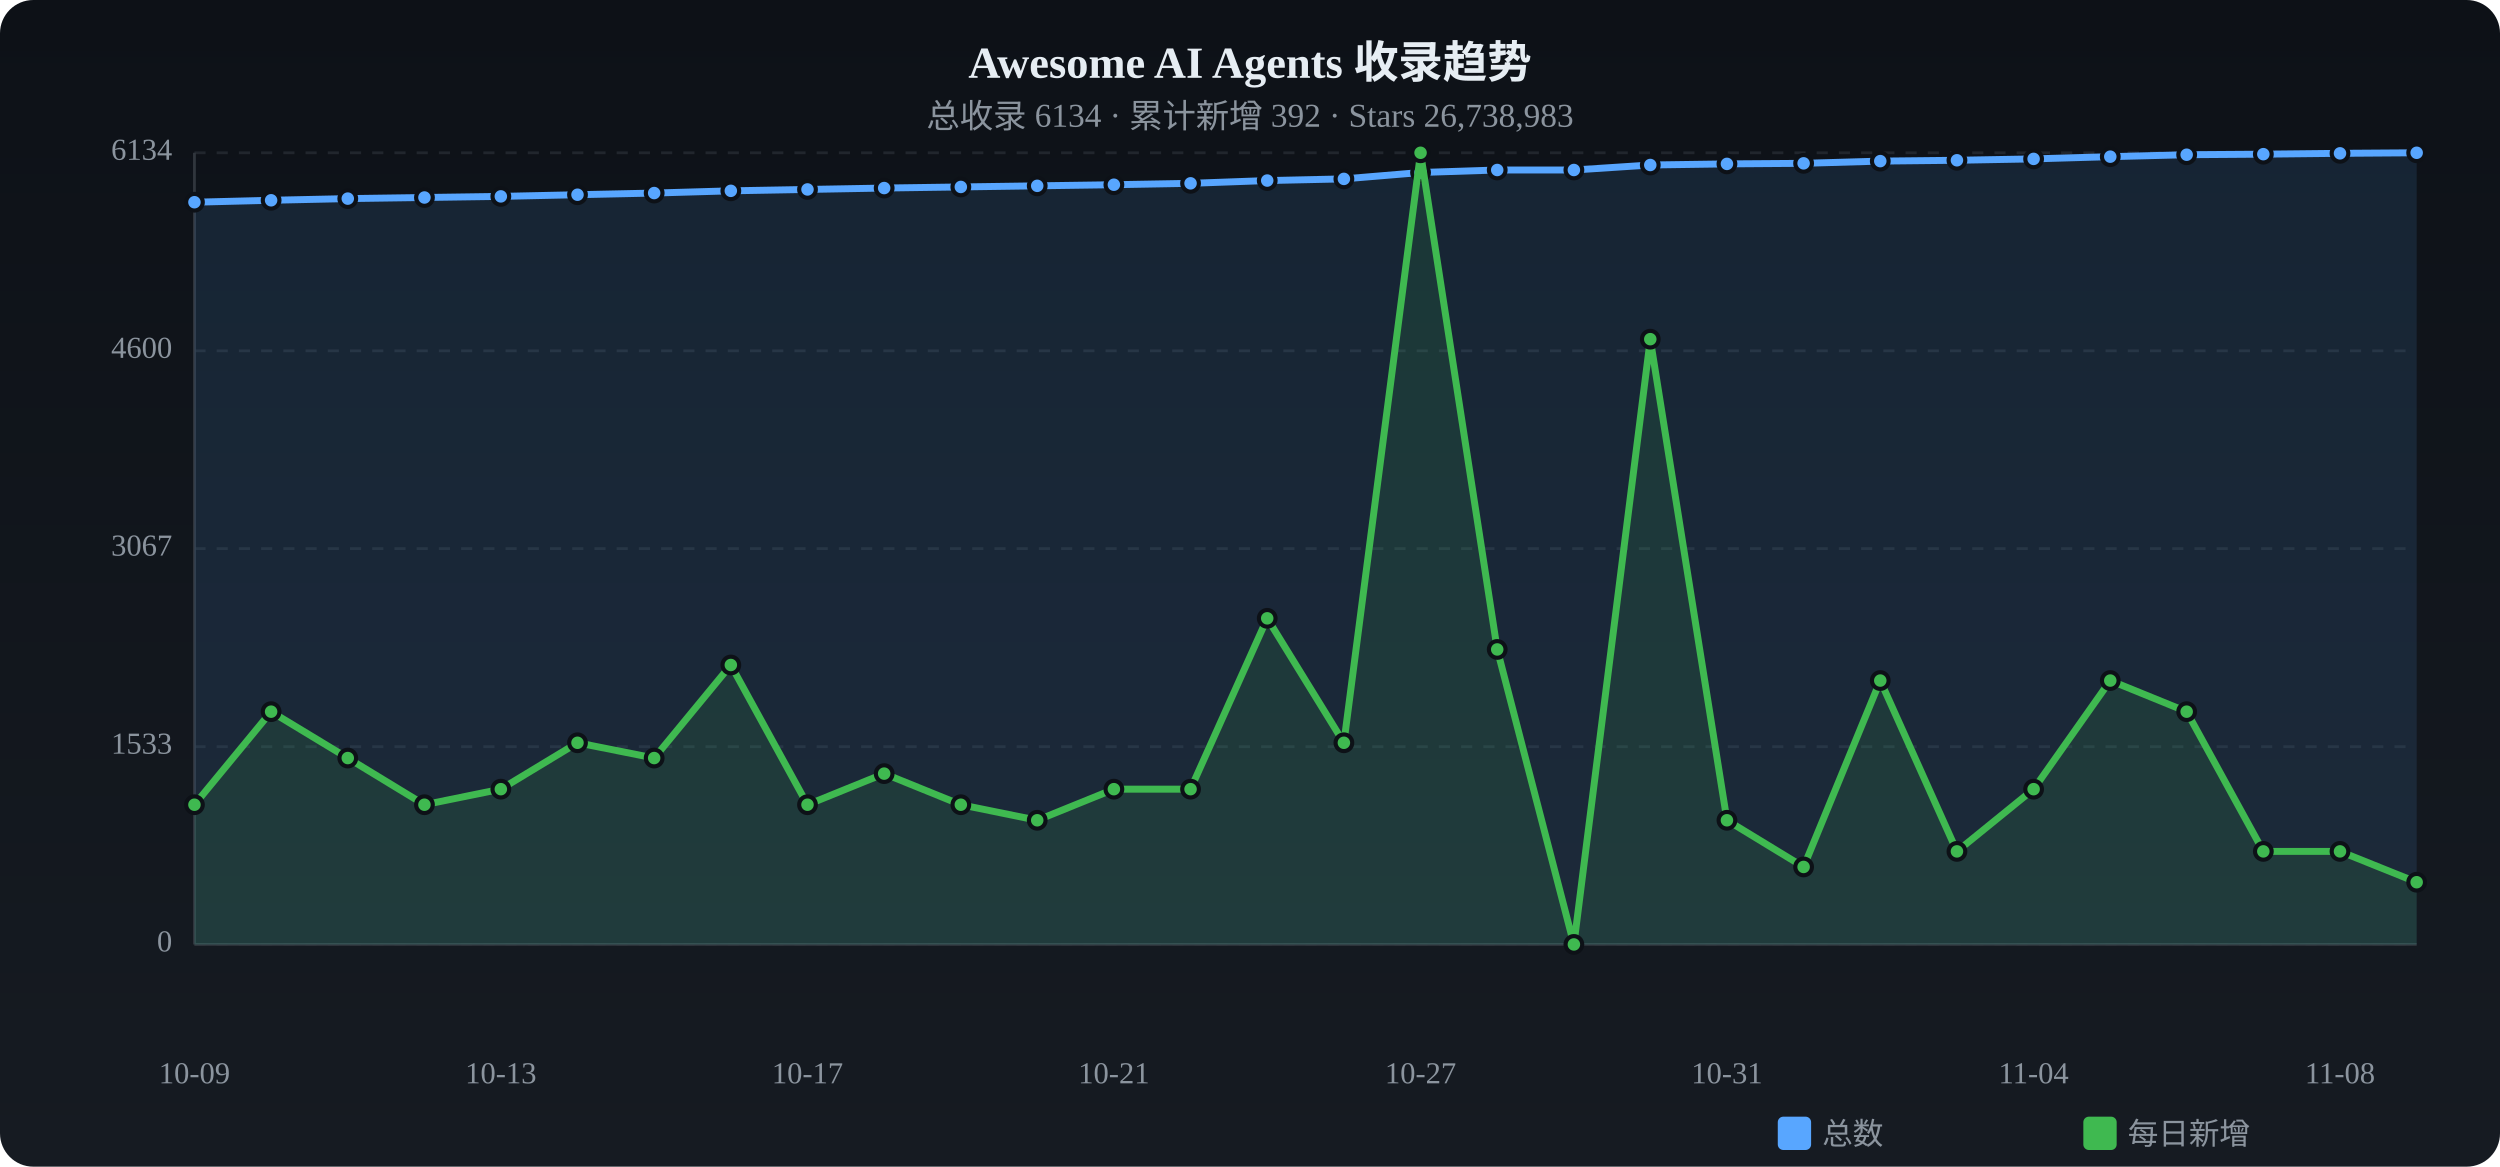
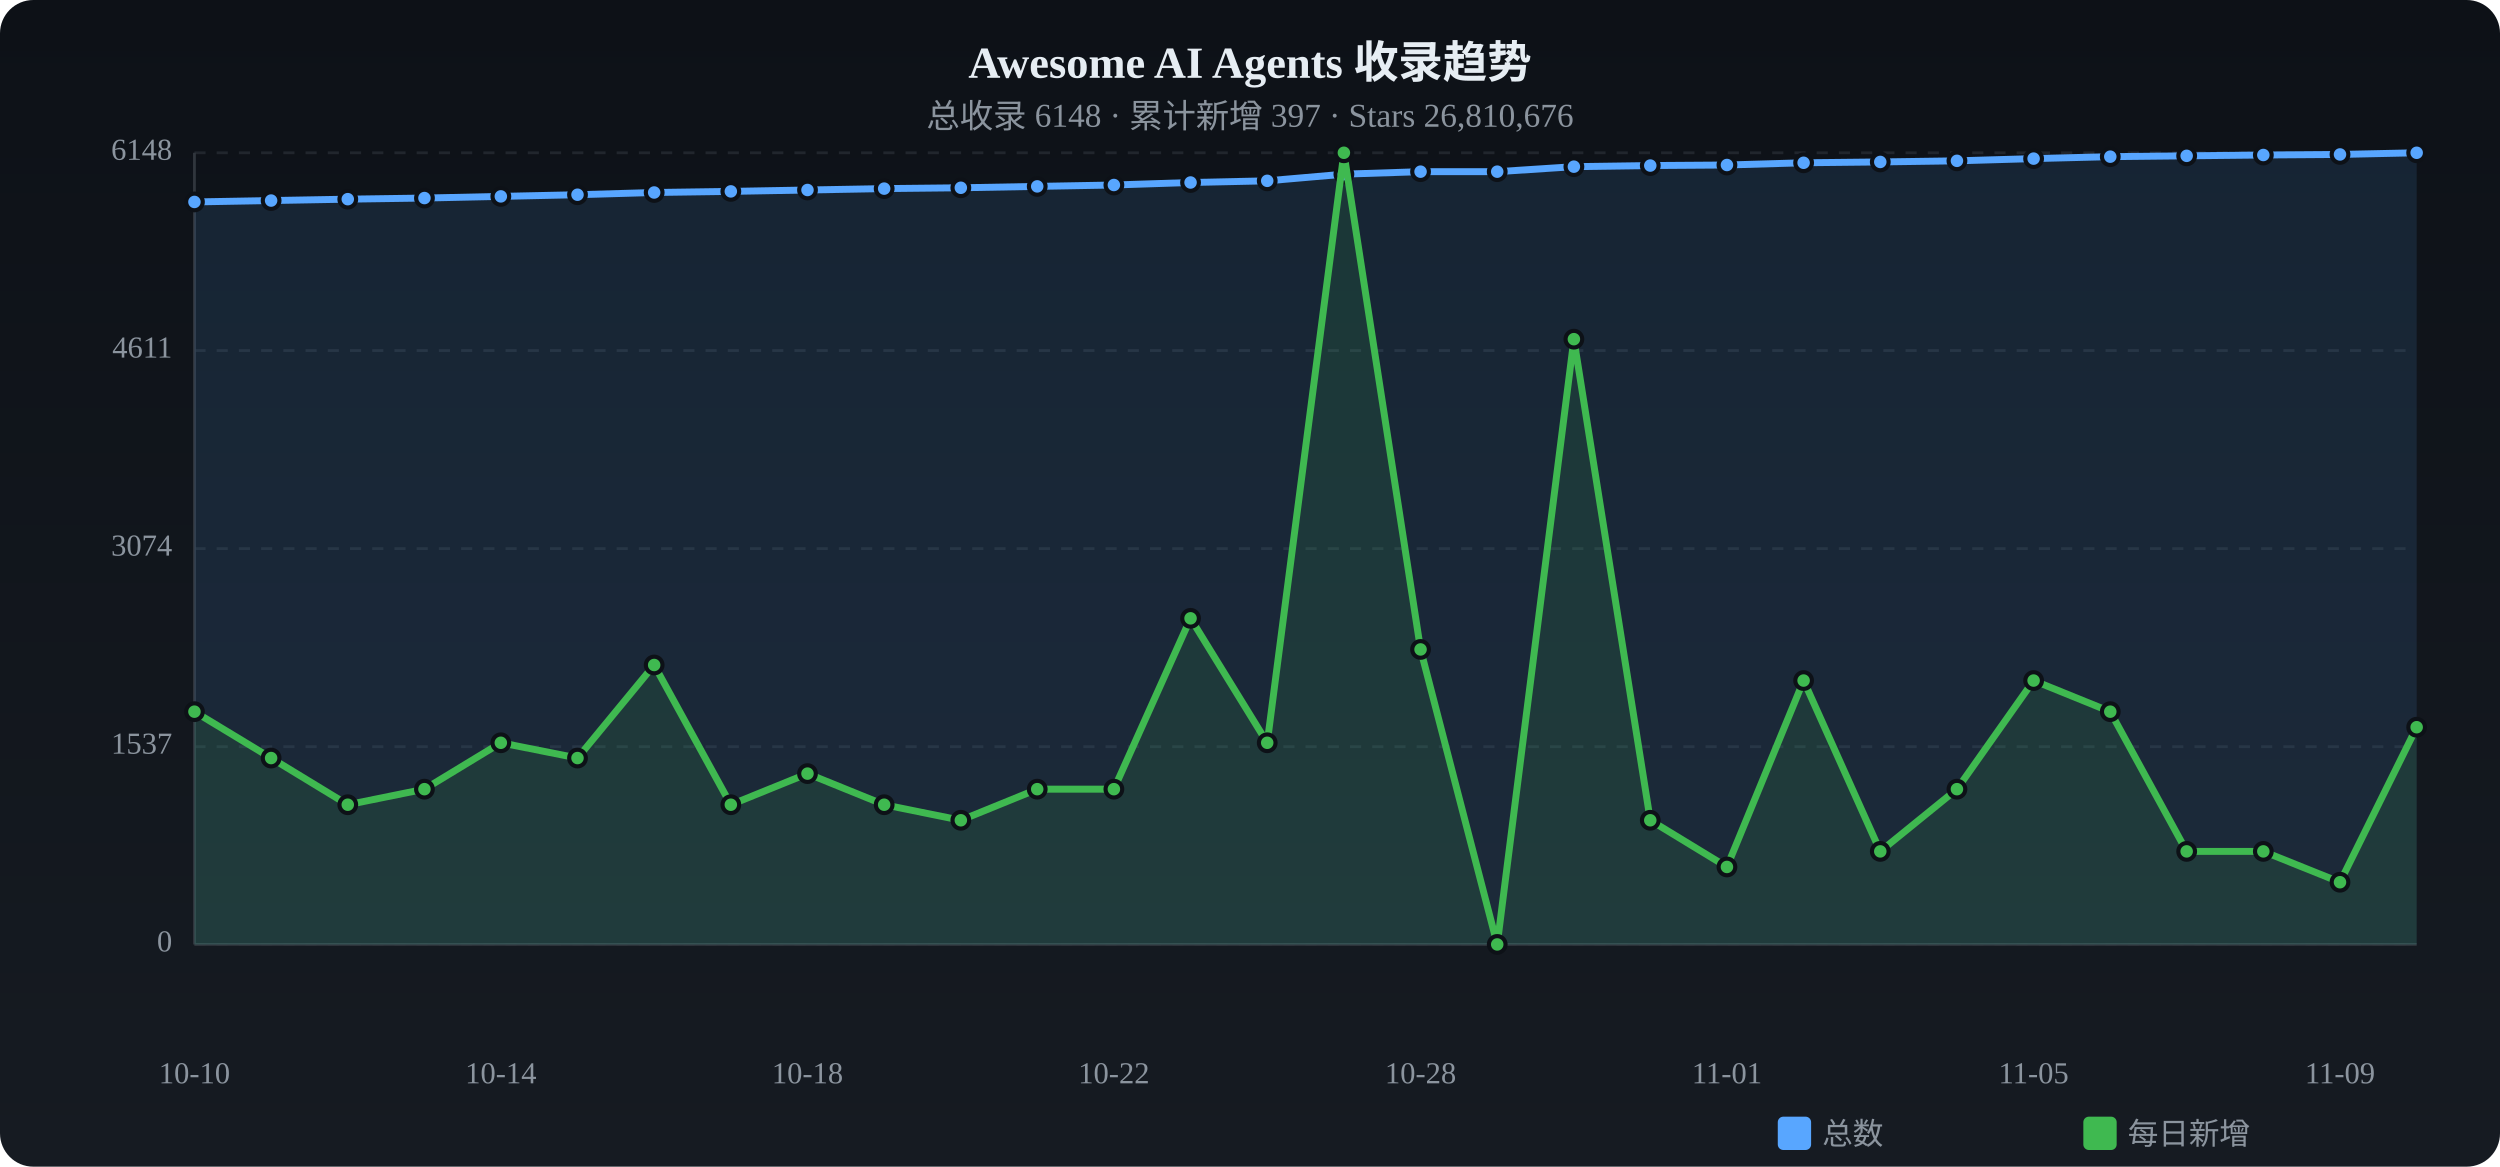
<svg xmlns="http://www.w3.org/2000/svg" viewBox="0 0 900 420" width="900" height="420">
  <defs>
    <linearGradient id="tbg" x1="0%" y1="0%" x2="0%" y2="100%">
      <stop offset="0%" stop-color="#0d1117" />
      <stop offset="100%" stop-color="#161b22" />
    </linearGradient>
  </defs>
  <rect width="900" height="420" rx="12" fill="url(#tbg)" />
  <text x="450.0" y="28" text-anchor="middle" fill="#e6edf3" font-size="16" font-weight="bold">Awesome AI Agents 收录趋势</text>
-   <text x="450.0" y="46" text-anchor="middle" fill="#8b949e" font-size="12">总收录 6134 · 累计新增 392 · Stars 26,738,983</text>
+   <text x="450.0" y="46" text-anchor="middle" fill="#8b949e" font-size="12">总收录 6148 · 累计新增 397 · Stars 26,810,676</text>
  <text x="62" y="340.0" text-anchor="end" fill="#8b949e" font-size="11" dominant-baseline="middle">0</text>
  <line x1="70" y1="340.0" x2="870" y2="340.0" stroke="#21262d" stroke-dasharray="4 4" />
-   <text x="62" y="268.8" text-anchor="end" fill="#8b949e" font-size="11" dominant-baseline="middle">1533</text>
+   <text x="62" y="268.8" text-anchor="end" fill="#8b949e" font-size="11" dominant-baseline="middle">1537</text>
  <line x1="70" y1="268.8" x2="870" y2="268.8" stroke="#21262d" stroke-dasharray="4 4" />
-   <text x="62" y="197.5" text-anchor="end" fill="#8b949e" font-size="11" dominant-baseline="middle">3067</text>
+   <text x="62" y="197.5" text-anchor="end" fill="#8b949e" font-size="11" dominant-baseline="middle">3074</text>
  <line x1="70" y1="197.5" x2="870" y2="197.5" stroke="#21262d" stroke-dasharray="4 4" />
-   <text x="62" y="126.3" text-anchor="end" fill="#8b949e" font-size="11" dominant-baseline="middle">4600</text>
-   <line x1="70" y1="126.3" x2="870" y2="126.3" stroke="#21262d" stroke-dasharray="4 4" />
-   <text x="62" y="55.0" text-anchor="end" fill="#8b949e" font-size="11" dominant-baseline="middle">6134</text>
+   <text x="62" y="126.2" text-anchor="end" fill="#8b949e" font-size="11" dominant-baseline="middle">4611</text>
+   <line x1="70" y1="126.2" x2="870" y2="126.2" stroke="#21262d" stroke-dasharray="4 4" />
+   <text x="62" y="55.0" text-anchor="end" fill="#8b949e" font-size="11" dominant-baseline="middle">6148</text>
  <line x1="70" y1="55.0" x2="870" y2="55.0" stroke="#21262d" stroke-dasharray="4 4" />
  <line x1="70" y1="55" x2="70" y2="340" stroke="#30363d" />
  <line x1="70" y1="340" x2="870" y2="340" stroke="#30363d" />
-   <path d="M70.0,72.8 L97.6,72.1 L125.2,71.5 L152.8,71.1 L180.3,70.7 L207.9,70.1 L235.5,69.5 L263.1,68.7 L290.7,68.2 L318.3,67.7 L345.9,67.3 L373.4,66.9 L401.0,66.5 L428.6,66.0 L456.2,65.0 L483.8,64.4 L511.4,62.1 L539.0,61.2 L566.6,61.2 L594.1,59.4 L621.7,59.0 L649.3,58.8 L676.9,58.0 L704.5,57.7 L732.1,57.2 L759.7,56.4 L787.2,55.7 L814.8,55.5 L842.4,55.2 L870.0,55.0 L870.0,340 L70.0,340 Z" fill="#58a6ff" opacity="0.12" />
-   <polyline points="70.0,72.8 97.6,72.1 125.2,71.5 152.8,71.1 180.3,70.7 207.9,70.1 235.5,69.5 263.1,68.7 290.7,68.2 318.3,67.7 345.9,67.3 373.4,66.9 401.0,66.5 428.6,66.0 456.2,65.0 483.8,64.4 511.4,62.1 539.0,61.2 566.6,61.2 594.1,59.4 621.7,59.0 649.3,58.8 676.9,58.0 704.5,57.7 732.1,57.2 759.7,56.4 787.2,55.7 814.8,55.5 842.4,55.2 870.0,55.0" fill="none" stroke="#58a6ff" stroke-width="2.5" stroke-linecap="round" stroke-linejoin="round" />
-   <circle cx="70.0" cy="72.8" r="3" fill="#58a6ff" stroke="#0d1117" stroke-width="1.5" />
-   <circle cx="97.6" cy="72.1" r="3" fill="#58a6ff" stroke="#0d1117" stroke-width="1.5" />
-   <circle cx="125.2" cy="71.5" r="3" fill="#58a6ff" stroke="#0d1117" stroke-width="1.5" />
-   <circle cx="152.8" cy="71.1" r="3" fill="#58a6ff" stroke="#0d1117" stroke-width="1.5" />
+   <path d="M70.0,72.7 L97.6,72.2 L125.2,71.7 L152.8,71.3 L180.3,70.7 L207.9,70.1 L235.5,69.3 L263.1,68.9 L290.7,68.4 L318.3,67.9 L345.9,67.6 L373.4,67.1 L401.0,66.6 L428.6,65.7 L456.2,65.1 L483.8,62.7 L511.4,61.8 L539.0,61.8 L566.6,60.0 L594.1,59.6 L621.7,59.4 L649.3,58.6 L676.9,58.3 L704.5,57.9 L732.1,57.1 L759.7,56.4 L787.2,56.1 L814.8,55.8 L842.4,55.6 L870.0,55.0 L870.0,340 L70.0,340 Z" fill="#58a6ff" opacity="0.12" />
+   <polyline points="70.0,72.7 97.6,72.2 125.2,71.7 152.8,71.3 180.3,70.7 207.9,70.1 235.5,69.3 263.1,68.9 290.7,68.4 318.3,67.9 345.9,67.6 373.4,67.1 401.0,66.6 428.6,65.7 456.2,65.1 483.8,62.7 511.4,61.8 539.0,61.8 566.6,60.0 594.1,59.6 621.7,59.4 649.3,58.6 676.9,58.3 704.5,57.9 732.1,57.1 759.7,56.4 787.2,56.1 814.8,55.8 842.4,55.6 870.0,55.0" fill="none" stroke="#58a6ff" stroke-width="2.5" stroke-linecap="round" stroke-linejoin="round" />
+   <circle cx="70.0" cy="72.7" r="3" fill="#58a6ff" stroke="#0d1117" stroke-width="1.5" />
+   <circle cx="97.6" cy="72.2" r="3" fill="#58a6ff" stroke="#0d1117" stroke-width="1.5" />
+   <circle cx="125.2" cy="71.7" r="3" fill="#58a6ff" stroke="#0d1117" stroke-width="1.5" />
+   <circle cx="152.8" cy="71.3" r="3" fill="#58a6ff" stroke="#0d1117" stroke-width="1.5" />
  <circle cx="180.3" cy="70.7" r="3" fill="#58a6ff" stroke="#0d1117" stroke-width="1.5" />
  <circle cx="207.9" cy="70.1" r="3" fill="#58a6ff" stroke="#0d1117" stroke-width="1.5" />
-   <circle cx="235.5" cy="69.5" r="3" fill="#58a6ff" stroke="#0d1117" stroke-width="1.5" />
-   <circle cx="263.1" cy="68.7" r="3" fill="#58a6ff" stroke="#0d1117" stroke-width="1.5" />
-   <circle cx="290.7" cy="68.2" r="3" fill="#58a6ff" stroke="#0d1117" stroke-width="1.5" />
-   <circle cx="318.3" cy="67.7" r="3" fill="#58a6ff" stroke="#0d1117" stroke-width="1.5" />
-   <circle cx="345.9" cy="67.3" r="3" fill="#58a6ff" stroke="#0d1117" stroke-width="1.5" />
-   <circle cx="373.4" cy="66.9" r="3" fill="#58a6ff" stroke="#0d1117" stroke-width="1.5" />
-   <circle cx="401.0" cy="66.5" r="3" fill="#58a6ff" stroke="#0d1117" stroke-width="1.5" />
-   <circle cx="428.6" cy="66.0" r="3" fill="#58a6ff" stroke="#0d1117" stroke-width="1.5" />
-   <circle cx="456.2" cy="65.0" r="3" fill="#58a6ff" stroke="#0d1117" stroke-width="1.5" />
-   <circle cx="483.8" cy="64.4" r="3" fill="#58a6ff" stroke="#0d1117" stroke-width="1.5" />
-   <circle cx="511.4" cy="62.1" r="3" fill="#58a6ff" stroke="#0d1117" stroke-width="1.5" />
-   <circle cx="539.0" cy="61.2" r="3" fill="#58a6ff" stroke="#0d1117" stroke-width="1.5" />
-   <circle cx="566.6" cy="61.2" r="3" fill="#58a6ff" stroke="#0d1117" stroke-width="1.5" />
-   <circle cx="594.1" cy="59.4" r="3" fill="#58a6ff" stroke="#0d1117" stroke-width="1.5" />
-   <circle cx="621.7" cy="59.0" r="3" fill="#58a6ff" stroke="#0d1117" stroke-width="1.5" />
-   <circle cx="649.3" cy="58.8" r="3" fill="#58a6ff" stroke="#0d1117" stroke-width="1.5" />
-   <circle cx="676.9" cy="58.0" r="3" fill="#58a6ff" stroke="#0d1117" stroke-width="1.5" />
-   <circle cx="704.5" cy="57.7" r="3" fill="#58a6ff" stroke="#0d1117" stroke-width="1.5" />
-   <circle cx="732.1" cy="57.2" r="3" fill="#58a6ff" stroke="#0d1117" stroke-width="1.5" />
+   <circle cx="235.5" cy="69.3" r="3" fill="#58a6ff" stroke="#0d1117" stroke-width="1.5" />
+   <circle cx="263.1" cy="68.9" r="3" fill="#58a6ff" stroke="#0d1117" stroke-width="1.5" />
+   <circle cx="290.7" cy="68.4" r="3" fill="#58a6ff" stroke="#0d1117" stroke-width="1.5" />
+   <circle cx="318.3" cy="67.9" r="3" fill="#58a6ff" stroke="#0d1117" stroke-width="1.5" />
+   <circle cx="345.9" cy="67.6" r="3" fill="#58a6ff" stroke="#0d1117" stroke-width="1.5" />
+   <circle cx="373.4" cy="67.1" r="3" fill="#58a6ff" stroke="#0d1117" stroke-width="1.5" />
+   <circle cx="401.0" cy="66.6" r="3" fill="#58a6ff" stroke="#0d1117" stroke-width="1.5" />
+   <circle cx="428.6" cy="65.7" r="3" fill="#58a6ff" stroke="#0d1117" stroke-width="1.5" />
+   <circle cx="456.2" cy="65.1" r="3" fill="#58a6ff" stroke="#0d1117" stroke-width="1.5" />
+   <circle cx="483.8" cy="62.7" r="3" fill="#58a6ff" stroke="#0d1117" stroke-width="1.5" />
+   <circle cx="511.4" cy="61.8" r="3" fill="#58a6ff" stroke="#0d1117" stroke-width="1.5" />
+   <circle cx="539.0" cy="61.8" r="3" fill="#58a6ff" stroke="#0d1117" stroke-width="1.5" />
+   <circle cx="566.6" cy="60.0" r="3" fill="#58a6ff" stroke="#0d1117" stroke-width="1.5" />
+   <circle cx="594.1" cy="59.6" r="3" fill="#58a6ff" stroke="#0d1117" stroke-width="1.5" />
+   <circle cx="621.7" cy="59.4" r="3" fill="#58a6ff" stroke="#0d1117" stroke-width="1.5" />
+   <circle cx="649.3" cy="58.6" r="3" fill="#58a6ff" stroke="#0d1117" stroke-width="1.5" />
+   <circle cx="676.9" cy="58.3" r="3" fill="#58a6ff" stroke="#0d1117" stroke-width="1.5" />
+   <circle cx="704.5" cy="57.9" r="3" fill="#58a6ff" stroke="#0d1117" stroke-width="1.5" />
+   <circle cx="732.1" cy="57.1" r="3" fill="#58a6ff" stroke="#0d1117" stroke-width="1.5" />
  <circle cx="759.7" cy="56.4" r="3" fill="#58a6ff" stroke="#0d1117" stroke-width="1.5" />
-   <circle cx="787.2" cy="55.7" r="3" fill="#58a6ff" stroke="#0d1117" stroke-width="1.5" />
-   <circle cx="814.8" cy="55.5" r="3" fill="#58a6ff" stroke="#0d1117" stroke-width="1.5" />
-   <circle cx="842.4" cy="55.2" r="3" fill="#58a6ff" stroke="#0d1117" stroke-width="1.5" />
+   <circle cx="787.2" cy="56.1" r="3" fill="#58a6ff" stroke="#0d1117" stroke-width="1.5" />
+   <circle cx="814.8" cy="55.8" r="3" fill="#58a6ff" stroke="#0d1117" stroke-width="1.5" />
+   <circle cx="842.4" cy="55.6" r="3" fill="#58a6ff" stroke="#0d1117" stroke-width="1.5" />
  <circle cx="870.0" cy="55.0" r="3" fill="#58a6ff" stroke="#0d1117" stroke-width="1.5" />
-   <path d="M70.0,289.7 L97.6,256.2 L125.2,272.9 L152.8,289.7 L180.3,284.1 L207.9,267.4 L235.5,272.9 L263.1,239.4 L290.7,289.7 L318.3,278.5 L345.9,289.7 L373.4,295.3 L401.0,284.1 L428.6,284.1 L456.2,222.6 L483.8,267.4 L511.4,55.0 L539.0,233.8 L566.6,340.0 L594.1,122.1 L621.7,295.3 L649.3,312.1 L676.9,245.0 L704.5,306.5 L732.1,284.1 L759.7,245.0 L787.2,256.2 L814.8,306.5 L842.4,306.5 L870.0,317.6 L870.0,340 L70.0,340 Z" fill="#3fb950" opacity="0.12" />
-   <polyline points="70.0,289.7 97.6,256.2 125.2,272.9 152.8,289.7 180.3,284.1 207.9,267.4 235.5,272.9 263.1,239.4 290.7,289.7 318.3,278.5 345.9,289.7 373.4,295.3 401.0,284.1 428.6,284.1 456.2,222.6 483.8,267.4 511.4,55.0 539.0,233.8 566.6,340.0 594.1,122.1 621.7,295.3 649.3,312.1 676.9,245.0 704.5,306.5 732.1,284.1 759.7,245.0 787.2,256.2 814.8,306.5 842.4,306.5 870.0,317.6" fill="none" stroke="#3fb950" stroke-width="2.5" stroke-linecap="round" stroke-linejoin="round" />
-   <circle cx="70.0" cy="289.7" r="3" fill="#3fb950" stroke="#0d1117" stroke-width="1.5" />
-   <circle cx="97.6" cy="256.2" r="3" fill="#3fb950" stroke="#0d1117" stroke-width="1.5" />
-   <circle cx="125.2" cy="272.9" r="3" fill="#3fb950" stroke="#0d1117" stroke-width="1.5" />
-   <circle cx="152.8" cy="289.7" r="3" fill="#3fb950" stroke="#0d1117" stroke-width="1.5" />
-   <circle cx="180.3" cy="284.1" r="3" fill="#3fb950" stroke="#0d1117" stroke-width="1.5" />
-   <circle cx="207.9" cy="267.4" r="3" fill="#3fb950" stroke="#0d1117" stroke-width="1.5" />
-   <circle cx="235.5" cy="272.9" r="3" fill="#3fb950" stroke="#0d1117" stroke-width="1.5" />
-   <circle cx="263.1" cy="239.4" r="3" fill="#3fb950" stroke="#0d1117" stroke-width="1.5" />
-   <circle cx="290.7" cy="289.7" r="3" fill="#3fb950" stroke="#0d1117" stroke-width="1.5" />
-   <circle cx="318.3" cy="278.5" r="3" fill="#3fb950" stroke="#0d1117" stroke-width="1.5" />
-   <circle cx="345.9" cy="289.7" r="3" fill="#3fb950" stroke="#0d1117" stroke-width="1.5" />
-   <circle cx="373.4" cy="295.3" r="3" fill="#3fb950" stroke="#0d1117" stroke-width="1.5" />
+   <path d="M70.0,256.2 L97.6,272.9 L125.2,289.7 L152.8,284.1 L180.3,267.4 L207.9,272.9 L235.5,239.4 L263.1,289.7 L290.7,278.5 L318.3,289.7 L345.9,295.3 L373.4,284.1 L401.0,284.1 L428.6,222.6 L456.2,267.4 L483.8,55.0 L511.4,233.8 L539.0,340.0 L566.6,122.1 L594.1,295.3 L621.7,312.1 L649.3,245.0 L676.9,306.5 L704.5,284.1 L732.1,245.0 L759.7,256.2 L787.2,306.5 L814.8,306.5 L842.4,317.6 L870.0,261.8 L870.0,340 L70.0,340 Z" fill="#3fb950" opacity="0.12" />
+   <polyline points="70.0,256.2 97.6,272.9 125.2,289.7 152.8,284.1 180.3,267.4 207.9,272.9 235.5,239.4 263.1,289.7 290.7,278.5 318.3,289.7 345.9,295.3 373.4,284.1 401.0,284.1 428.6,222.6 456.2,267.4 483.8,55.0 511.4,233.8 539.0,340.0 566.6,122.1 594.1,295.3 621.7,312.1 649.3,245.0 676.9,306.5 704.5,284.1 732.1,245.0 759.7,256.2 787.2,306.5 814.8,306.5 842.4,317.6 870.0,261.8" fill="none" stroke="#3fb950" stroke-width="2.5" stroke-linecap="round" stroke-linejoin="round" />
+   <circle cx="70.0" cy="256.2" r="3" fill="#3fb950" stroke="#0d1117" stroke-width="1.5" />
+   <circle cx="97.6" cy="272.9" r="3" fill="#3fb950" stroke="#0d1117" stroke-width="1.5" />
+   <circle cx="125.2" cy="289.7" r="3" fill="#3fb950" stroke="#0d1117" stroke-width="1.5" />
+   <circle cx="152.8" cy="284.1" r="3" fill="#3fb950" stroke="#0d1117" stroke-width="1.5" />
+   <circle cx="180.3" cy="267.4" r="3" fill="#3fb950" stroke="#0d1117" stroke-width="1.5" />
+   <circle cx="207.9" cy="272.9" r="3" fill="#3fb950" stroke="#0d1117" stroke-width="1.5" />
+   <circle cx="235.5" cy="239.4" r="3" fill="#3fb950" stroke="#0d1117" stroke-width="1.5" />
+   <circle cx="263.1" cy="289.7" r="3" fill="#3fb950" stroke="#0d1117" stroke-width="1.5" />
+   <circle cx="290.7" cy="278.5" r="3" fill="#3fb950" stroke="#0d1117" stroke-width="1.5" />
+   <circle cx="318.3" cy="289.7" r="3" fill="#3fb950" stroke="#0d1117" stroke-width="1.5" />
+   <circle cx="345.9" cy="295.3" r="3" fill="#3fb950" stroke="#0d1117" stroke-width="1.5" />
+   <circle cx="373.4" cy="284.1" r="3" fill="#3fb950" stroke="#0d1117" stroke-width="1.5" />
  <circle cx="401.0" cy="284.1" r="3" fill="#3fb950" stroke="#0d1117" stroke-width="1.5" />
-   <circle cx="428.6" cy="284.1" r="3" fill="#3fb950" stroke="#0d1117" stroke-width="1.5" />
-   <circle cx="456.2" cy="222.6" r="3" fill="#3fb950" stroke="#0d1117" stroke-width="1.5" />
-   <circle cx="483.8" cy="267.4" r="3" fill="#3fb950" stroke="#0d1117" stroke-width="1.5" />
-   <circle cx="511.4" cy="55.0" r="3" fill="#3fb950" stroke="#0d1117" stroke-width="1.5" />
-   <circle cx="539.0" cy="233.8" r="3" fill="#3fb950" stroke="#0d1117" stroke-width="1.5" />
-   <circle cx="566.6" cy="340.0" r="3" fill="#3fb950" stroke="#0d1117" stroke-width="1.5" />
-   <circle cx="594.1" cy="122.1" r="3" fill="#3fb950" stroke="#0d1117" stroke-width="1.5" />
-   <circle cx="621.7" cy="295.3" r="3" fill="#3fb950" stroke="#0d1117" stroke-width="1.5" />
-   <circle cx="649.3" cy="312.1" r="3" fill="#3fb950" stroke="#0d1117" stroke-width="1.5" />
-   <circle cx="676.9" cy="245.0" r="3" fill="#3fb950" stroke="#0d1117" stroke-width="1.5" />
-   <circle cx="704.5" cy="306.5" r="3" fill="#3fb950" stroke="#0d1117" stroke-width="1.5" />
-   <circle cx="732.1" cy="284.1" r="3" fill="#3fb950" stroke="#0d1117" stroke-width="1.5" />
-   <circle cx="759.7" cy="245.0" r="3" fill="#3fb950" stroke="#0d1117" stroke-width="1.5" />
-   <circle cx="787.2" cy="256.2" r="3" fill="#3fb950" stroke="#0d1117" stroke-width="1.5" />
+   <circle cx="428.6" cy="222.6" r="3" fill="#3fb950" stroke="#0d1117" stroke-width="1.5" />
+   <circle cx="456.2" cy="267.4" r="3" fill="#3fb950" stroke="#0d1117" stroke-width="1.5" />
+   <circle cx="483.8" cy="55.0" r="3" fill="#3fb950" stroke="#0d1117" stroke-width="1.5" />
+   <circle cx="511.4" cy="233.8" r="3" fill="#3fb950" stroke="#0d1117" stroke-width="1.5" />
+   <circle cx="539.0" cy="340.0" r="3" fill="#3fb950" stroke="#0d1117" stroke-width="1.5" />
+   <circle cx="566.6" cy="122.1" r="3" fill="#3fb950" stroke="#0d1117" stroke-width="1.5" />
+   <circle cx="594.1" cy="295.3" r="3" fill="#3fb950" stroke="#0d1117" stroke-width="1.5" />
+   <circle cx="621.7" cy="312.1" r="3" fill="#3fb950" stroke="#0d1117" stroke-width="1.5" />
+   <circle cx="649.3" cy="245.0" r="3" fill="#3fb950" stroke="#0d1117" stroke-width="1.5" />
+   <circle cx="676.9" cy="306.5" r="3" fill="#3fb950" stroke="#0d1117" stroke-width="1.5" />
+   <circle cx="704.5" cy="284.1" r="3" fill="#3fb950" stroke="#0d1117" stroke-width="1.5" />
+   <circle cx="732.1" cy="245.0" r="3" fill="#3fb950" stroke="#0d1117" stroke-width="1.5" />
+   <circle cx="759.7" cy="256.2" r="3" fill="#3fb950" stroke="#0d1117" stroke-width="1.5" />
+   <circle cx="787.2" cy="306.5" r="3" fill="#3fb950" stroke="#0d1117" stroke-width="1.5" />
  <circle cx="814.8" cy="306.5" r="3" fill="#3fb950" stroke="#0d1117" stroke-width="1.5" />
-   <circle cx="842.4" cy="306.5" r="3" fill="#3fb950" stroke="#0d1117" stroke-width="1.5" />
-   <circle cx="870.0" cy="317.6" r="3" fill="#3fb950" stroke="#0d1117" stroke-width="1.5" />
-   <text x="70.0" y="390" text-anchor="middle" fill="#8b949e" font-size="11">10-09</text>
-   <text x="180.3" y="390" text-anchor="middle" fill="#8b949e" font-size="11">10-13</text>
-   <text x="290.7" y="390" text-anchor="middle" fill="#8b949e" font-size="11">10-17</text>
-   <text x="401.0" y="390" text-anchor="middle" fill="#8b949e" font-size="11">10-21</text>
-   <text x="511.4" y="390" text-anchor="middle" fill="#8b949e" font-size="11">10-27</text>
-   <text x="621.7" y="390" text-anchor="middle" fill="#8b949e" font-size="11">10-31</text>
-   <text x="732.1" y="390" text-anchor="middle" fill="#8b949e" font-size="11">11-04</text>
-   <text x="842.4" y="390" text-anchor="middle" fill="#8b949e" font-size="11">11-08</text>
+   <circle cx="842.4" cy="317.6" r="3" fill="#3fb950" stroke="#0d1117" stroke-width="1.5" />
+   <circle cx="870.0" cy="261.8" r="3" fill="#3fb950" stroke="#0d1117" stroke-width="1.5" />
+   <text x="70.0" y="390" text-anchor="middle" fill="#8b949e" font-size="11">10-10</text>
+   <text x="180.3" y="390" text-anchor="middle" fill="#8b949e" font-size="11">10-14</text>
+   <text x="290.7" y="390" text-anchor="middle" fill="#8b949e" font-size="11">10-18</text>
+   <text x="401.0" y="390" text-anchor="middle" fill="#8b949e" font-size="11">10-22</text>
+   <text x="511.4" y="390" text-anchor="middle" fill="#8b949e" font-size="11">10-28</text>
+   <text x="621.7" y="390" text-anchor="middle" fill="#8b949e" font-size="11">11-01</text>
+   <text x="732.1" y="390" text-anchor="middle" fill="#8b949e" font-size="11">11-05</text>
+   <text x="842.4" y="390" text-anchor="middle" fill="#8b949e" font-size="11">11-09</text>
  <rect x="640" y="402" width="12" height="12" rx="2" fill="#58a6ff" />
  <text x="656" y="412" fill="#8b949e" font-size="11">总数</text>
  <rect x="750" y="402" width="12" height="12" rx="2" fill="#3fb950" />
  <text x="766" y="412" fill="#8b949e" font-size="11">每日新增</text>
</svg>
